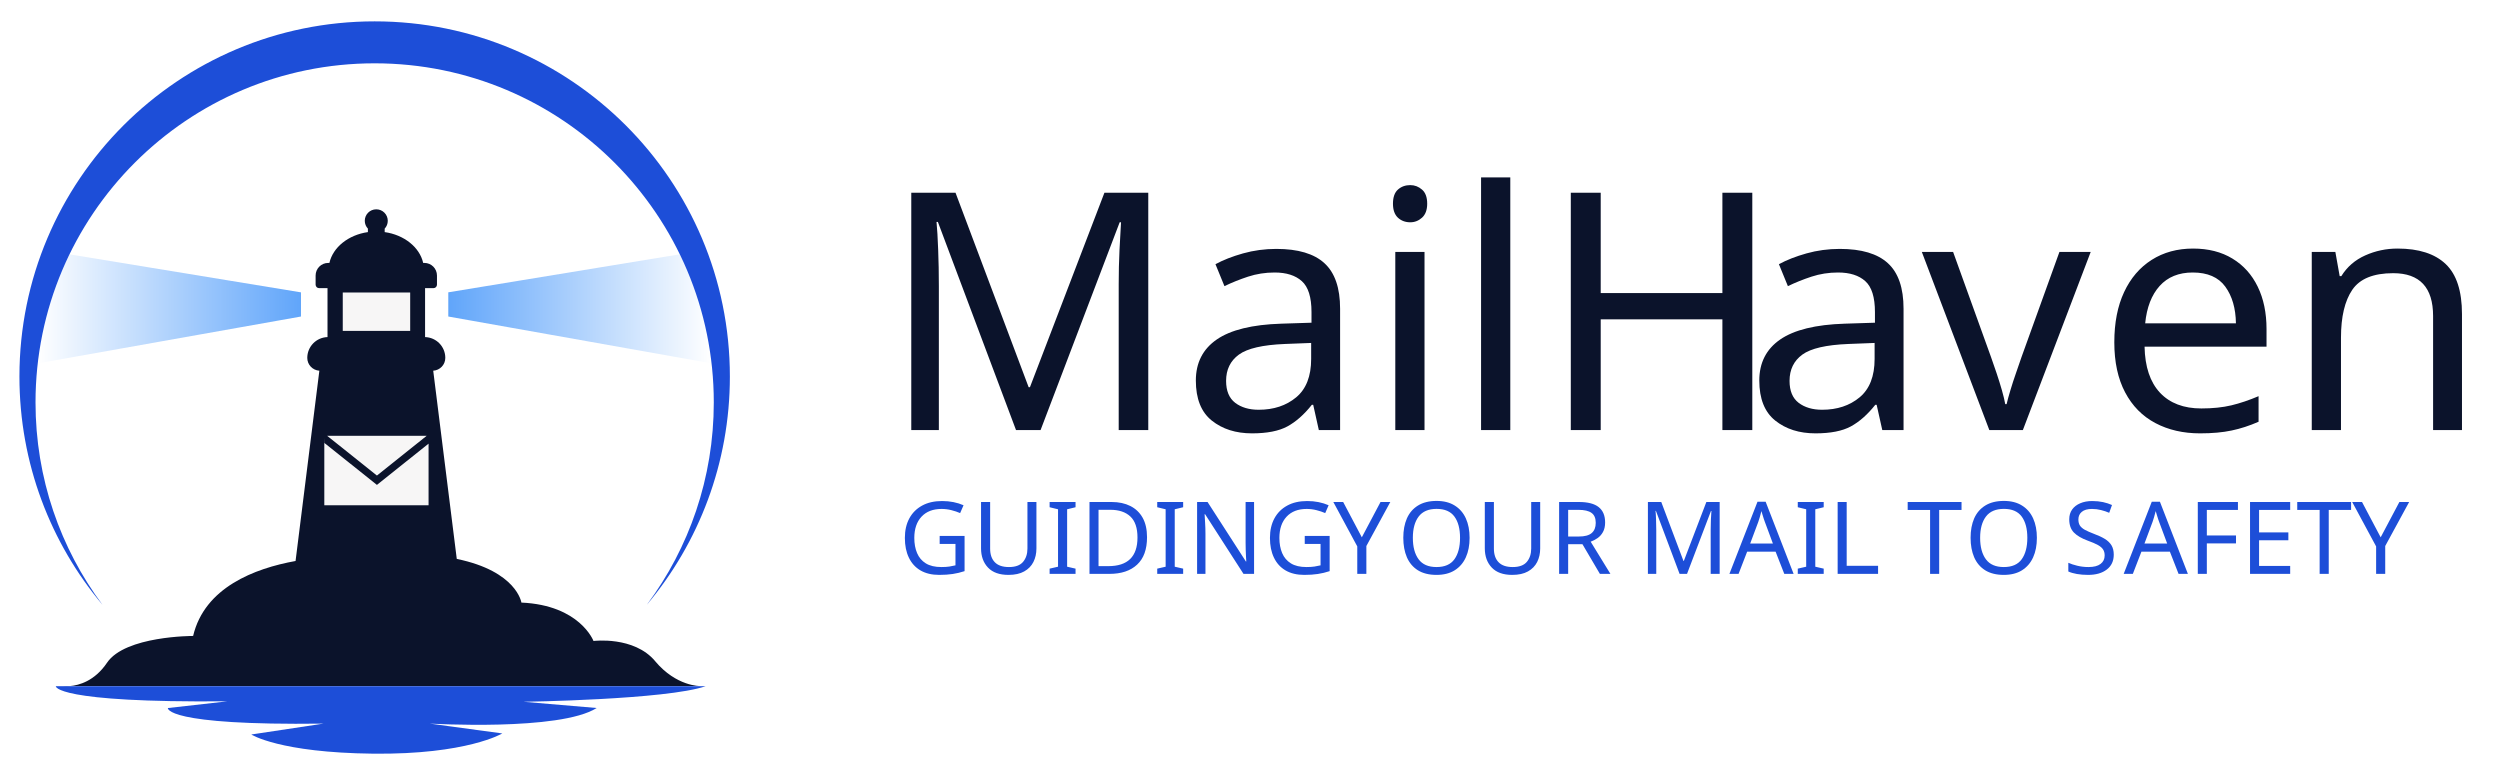
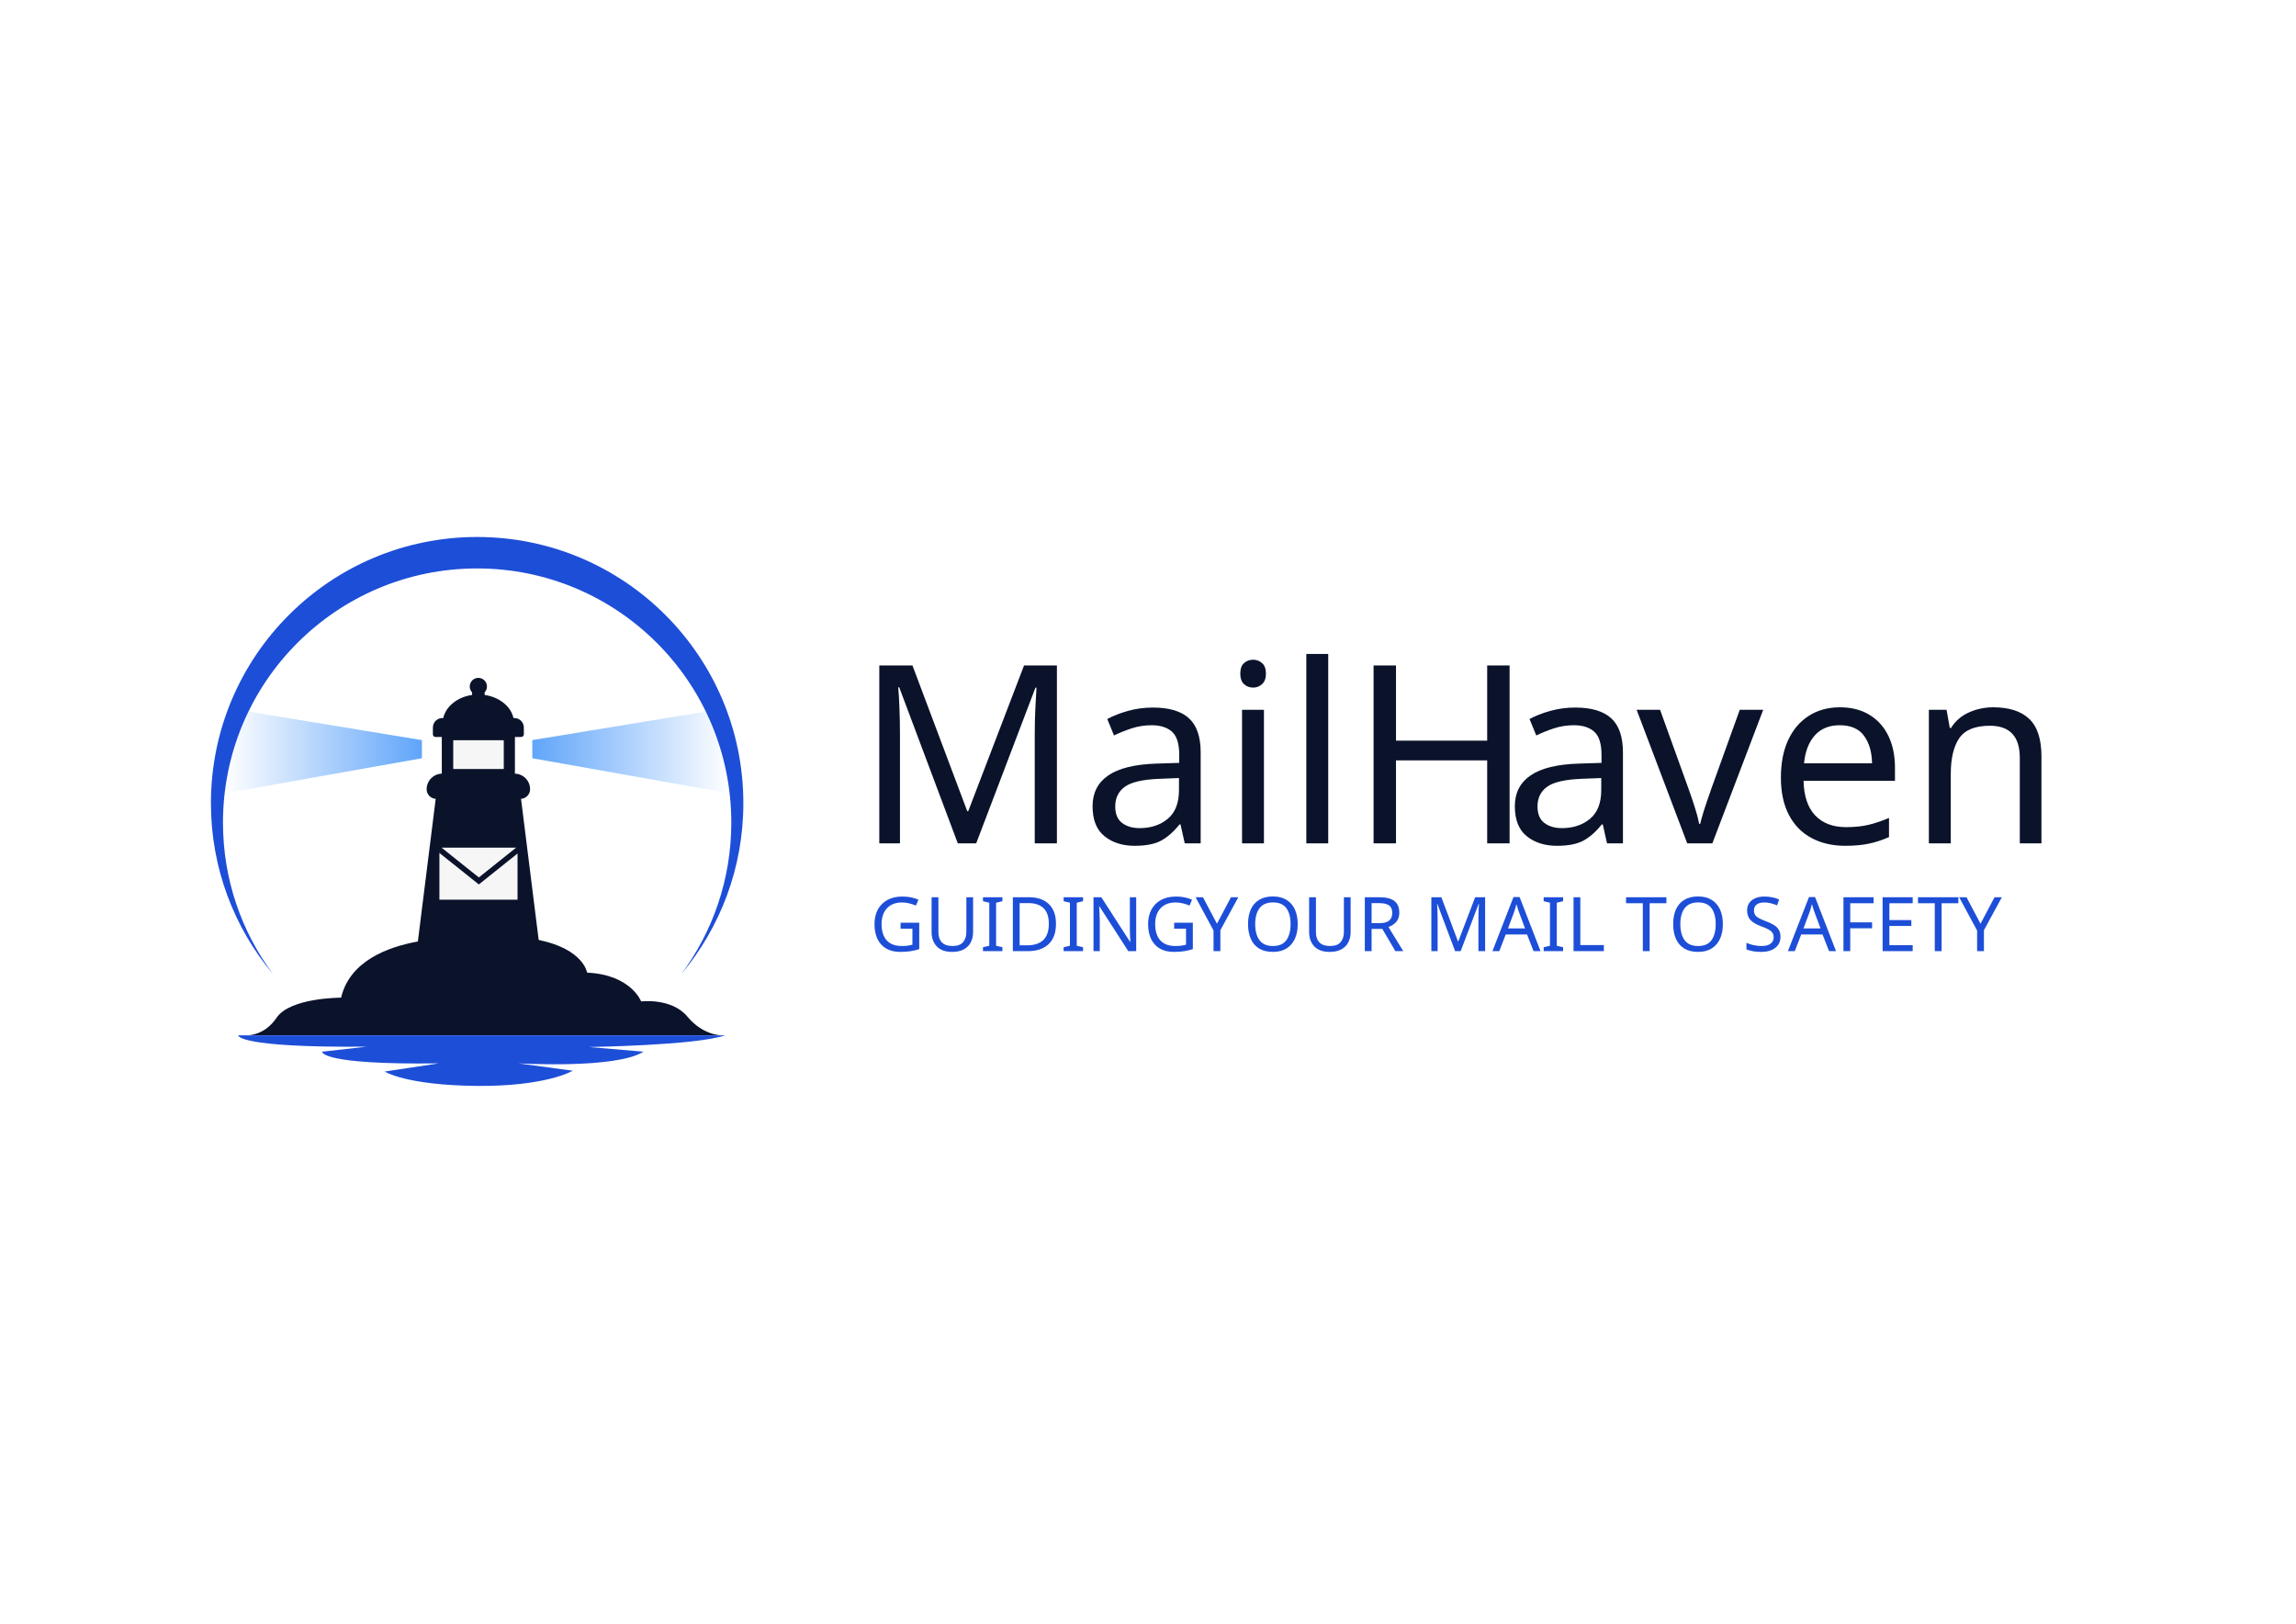
- <svg xmlns="http://www.w3.org/2000/svg" id="Livello_1" data-name="Livello 1" viewBox="72 191 687 211">
+ <svg xmlns="http://www.w3.org/2000/svg" id="Livello_1" data-name="Livello 1" viewBox="0 0 841.89 595.28">
  <defs>
    <style>
      .cls-1 {
        fill: url(#Sfumatura_senza_nome_6);
      }

      .cls-1, .cls-2, .cls-3, .cls-4, .cls-5, .cls-6 {
        stroke-width: 0px;
      }

      .cls-2 {
        fill: #f7f6f6;
      }

      .cls-7 {
        letter-spacing: -.05em;
      }

      .cls-8 {
        letter-spacing: -.03em;
      }

      .cls-9 {
        font-size: 91.35px;
      }

      .cls-9, .cls-10 {
        font-family: Interstate-Regular, Interstate;
      }

      .cls-9, .cls-5 {
        fill: #0b132b;
      }

      .cls-10 {
        font-size: 27.66px;
      }

      .cls-10, .cls-4 {
        fill: #1d4ed8;
      }

      .cls-11 {
        letter-spacing: -.02em;
      }

      .cls-12 {
        letter-spacing: -.03em;
      }

      .cls-13 {
        letter-spacing: 0em;
      }

      .cls-14 {
        letter-spacing: -.01em;
      }

      .cls-3 {
        fill: url(#Sfumatura_senza_nome_10);
      }

      .cls-6 {
        fill: #161a32;
      }
    </style>
    <linearGradient id="Sfumatura_senza_nome_10" data-name="Sfumatura senza nome 10" x1="82.37" y1="275.87" x2="154.71" y2="275.87" gradientUnits="userSpaceOnUse">
      <stop offset="0" stop-color="#fff" />
      <stop offset="1" stop-color="#60a5fa" />
    </linearGradient>
    <linearGradient id="Sfumatura_senza_nome_6" data-name="Sfumatura senza nome 6" x1="195.19" y1="275.87" x2="267.53" y2="275.87" gradientUnits="userSpaceOnUse">
      <stop offset="0" stop-color="#60a5fa" />
      <stop offset="1" stop-color="#fff" />
    </linearGradient>
  </defs>
  <g>
    <g>
      <path class="cls-3" d="M154.71,271.33v6.65l-72.35,12.87c1.22-10.64,4.23-20.73,8.72-29.96l63.63,10.45Z" />
      <path class="cls-1" d="M267.53,290.85l-72.34-12.87v-6.65l63.62-10.45c4.5,9.24,7.51,19.32,8.72,29.96Z" />
    </g>
    <g>
      <path class="cls-6" d="M89.46,379.54s.7.1,1.82,0h-1.82Z" />
      <path class="cls-5" d="M252.05,372.7c-5.84-6.98-16.96-5.56-16.96-5.56,0,0-3.7-9.83-19.81-10.55,0,0-1.23-8.59-17.76-12l-6.47-51.72c1.85-.12,3.32-1.64,3.32-3.52,0-3.11-2.47-5.63-5.56-5.72v-13.45h2.32c.53,0,.95-.43.95-.95v-2.51c0-1.92-1.55-3.47-3.47-3.47h-.32c-.98-4.31-5.21-7.7-10.58-8.47v-.95c.53-.56.85-1.32.85-2.15,0-1.74-1.41-3.16-3.16-3.16s-3.16,1.41-3.16,3.16c0,.83.33,1.58.86,2.15v.95c-5.37.77-9.6,4.16-10.58,8.47h-.32c-1.92,0-3.47,1.55-3.47,3.47v2.51c0,.53.43.95.95.95h2.32v13.45c-3.08.09-5.56,2.61-5.56,5.72,0,1.88,1.47,3.4,3.32,3.52l-6.54,52.29c-11.27,2.04-25,7.27-28.15,20.6,0,0-18.67-.05-23.66,7.36-3.41,5.06-7.75,6.2-10.15,6.41h173.17s-6.56.14-12.4-6.84Z" />
    </g>
    <path class="cls-4" d="M249.83,357.08c11.51-15.5,18.32-34.7,18.32-55.49,0-51.47-41.73-93.19-93.2-93.19s-93.19,41.73-93.19,93.19c0,20.84,6.85,40.1,18.41,55.62-14.25-16.96-22.83-38.85-22.83-62.73,0-53.91,43.7-97.61,97.61-97.61s97.62,43.7,97.62,97.61c0,23.83-8.55,45.67-22.73,62.61Z" />
    <path class="cls-4" d="M87.34,379.59s-.43,4.56,47.17,4.13l-16.38,1.85s-1.01,4.85,42.74,4.28l-19.81,2.99s7.68,4.99,33.48,5.27,35.49-5.56,35.49-5.56l-19.95-2.71s35.77,2.14,45.89-4.28l-20.09-1.71s39.33-.57,50.02-4.28H87.34Z" />
    <g>
      <rect class="cls-2" x="166.19" y="271.38" width="18.53" height="10.55" />
      <g>
        <polygon class="cls-2" points="189.77 312.91 189.77 329.85 161.12 329.85 161.12 311.39 161.16 312.74 175.58 324.25 189.77 312.91" />
        <polygon class="cls-2" points="189.26 310.75 188.46 311.39 175.58 321.68 162.69 311.39 161.89 310.75 189.26 310.75" />
      </g>
    </g>
  </g>
  <g>
    <text class="cls-9" transform="translate(313.56 309.18)">
      <tspan x="0" y="0">MailH</tspan>
      <tspan class="cls-14" x="237.69" y="0">a</tspan>
      <tspan class="cls-11" x="286.56" y="0">v</tspan>
      <tspan class="cls-13" x="334.42" y="0">en</tspan>
    </text>
    <text class="cls-10" transform="translate(318.97 348.7)">
      <tspan x="0" y="0">GUIDING </tspan>
      <tspan class="cls-7" x="119.43" y="0">Y</tspan>
      <tspan x="136.97" y="0">OUR MAIL </tspan>
      <tspan class="cls-8" x="276.98" y="0">T</tspan>
      <tspan x="292.86" y="0">O </tspan>
      <tspan class="cls-12" x="320" y="0">S</tspan>
      <tspan x="336.62" y="0">AFETY</tspan>
    </text>
  </g>
</svg>
